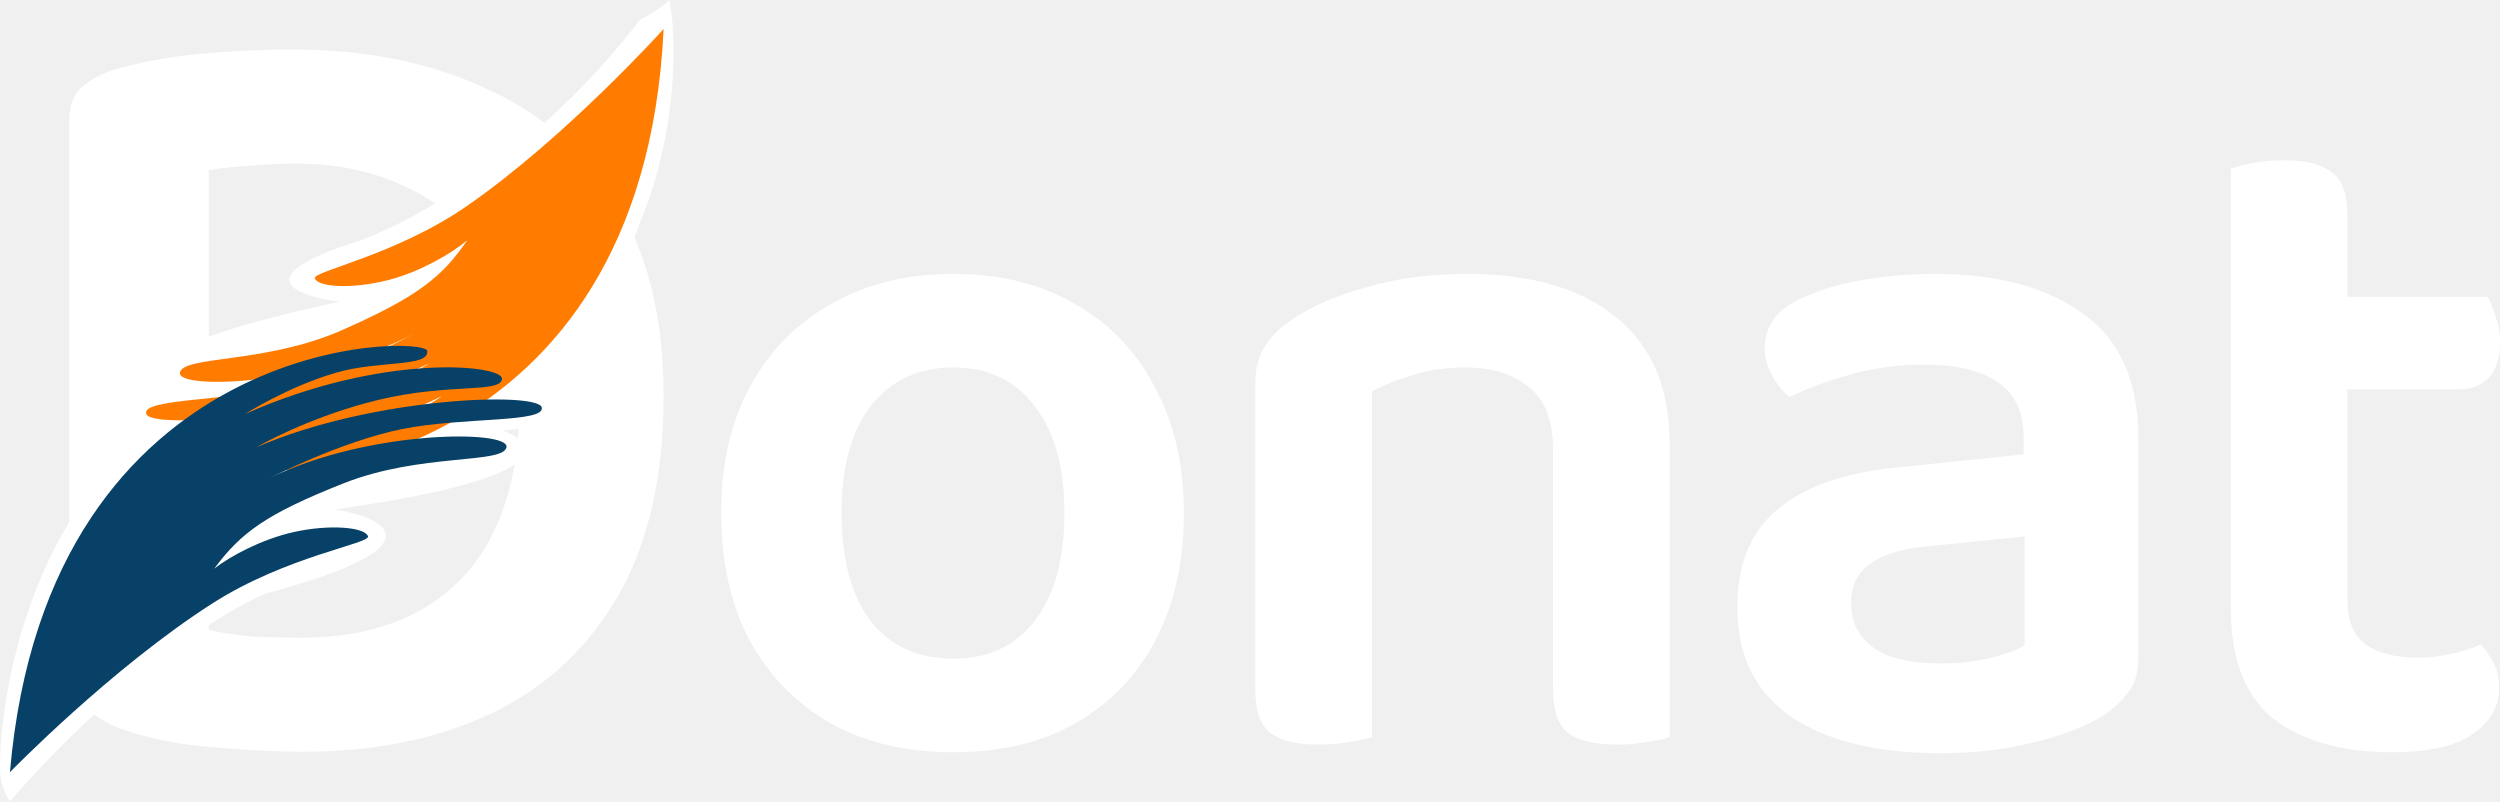
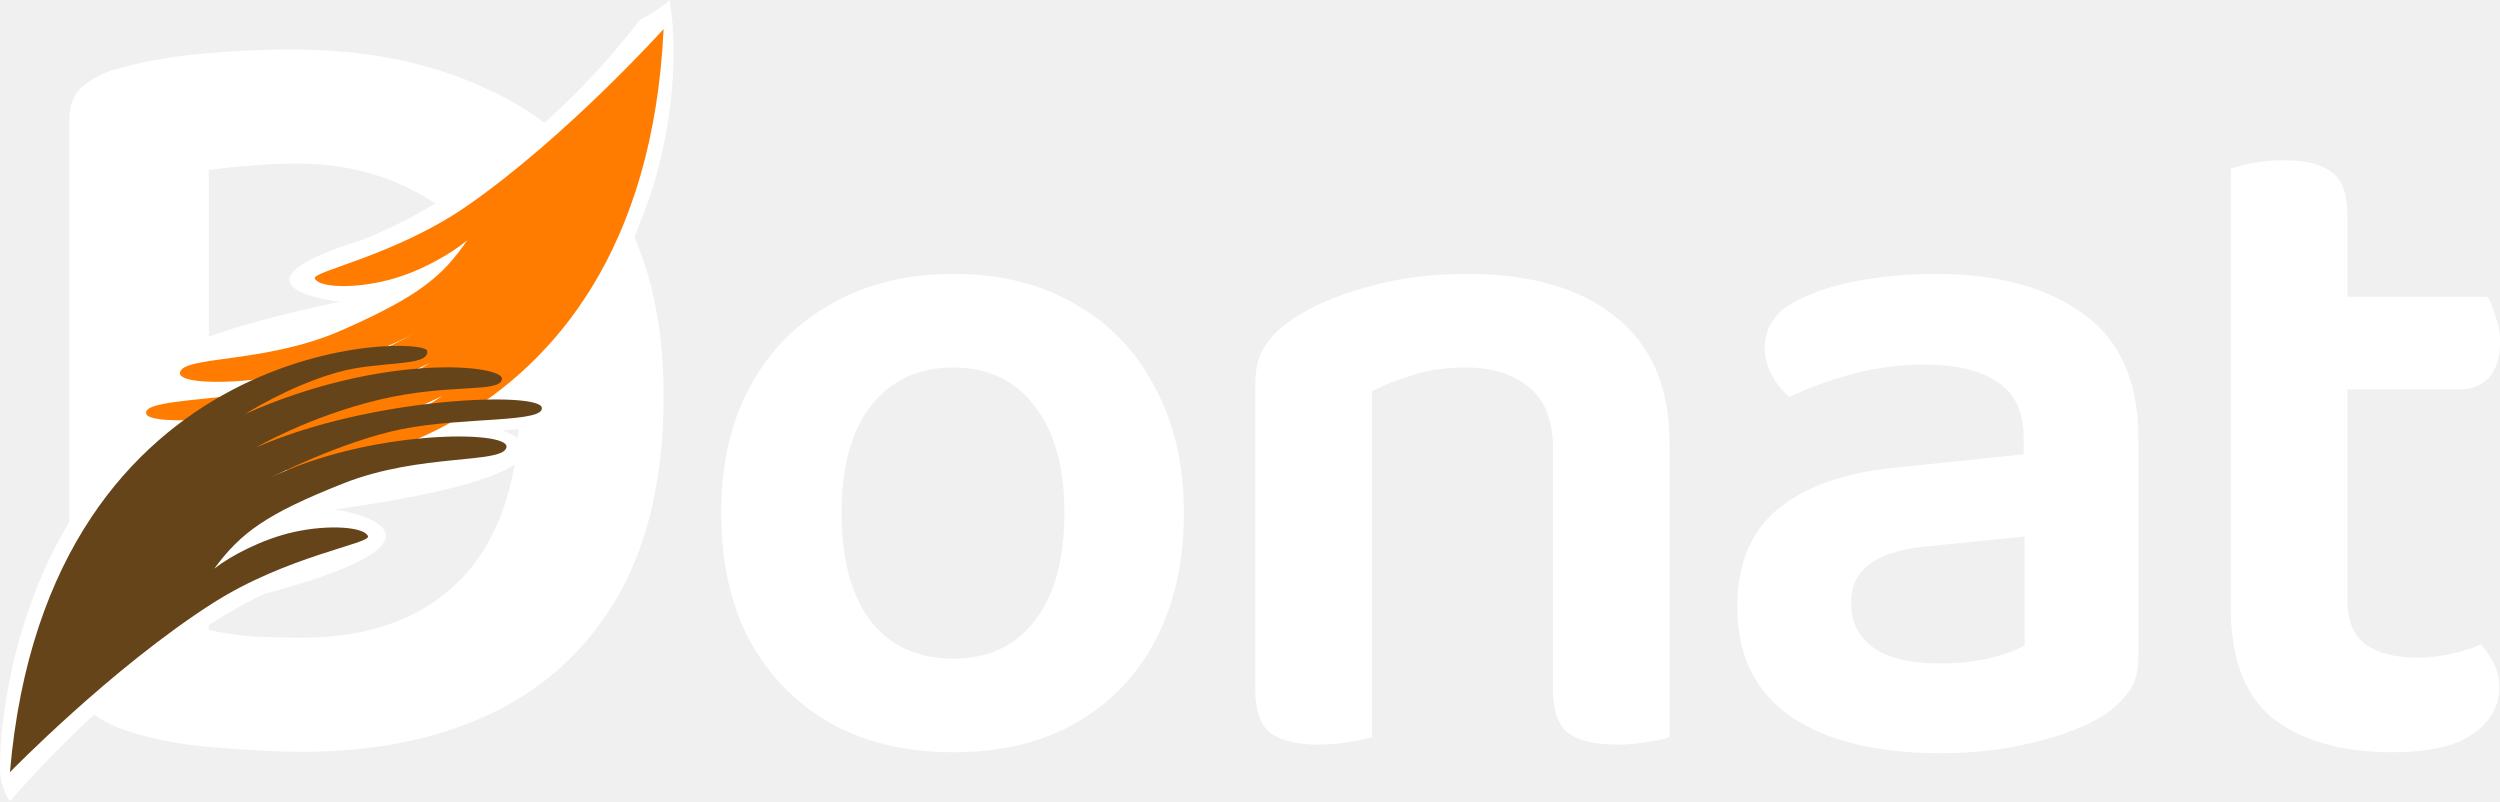
<svg xmlns="http://www.w3.org/2000/svg" width="156" height="50" viewBox="0 0 156 50" fill="none">
  <path d="M32.434 24.861C32.434 21.451 31.812 18.686 30.569 16.566C29.372 14.4 27.715 12.81 25.597 11.796C23.525 10.736 21.154 10.206 18.484 10.206C17.472 10.206 16.505 10.252 15.584 10.345C14.709 10.391 13.858 10.483 13.029 10.621V39.309C13.858 39.494 14.778 39.632 15.791 39.724C16.804 39.77 17.817 39.793 18.83 39.793C23.111 39.793 26.449 38.549 28.843 36.06C31.236 33.526 32.434 29.793 32.434 24.861ZM41.411 24.723C41.411 29.7 40.467 33.848 38.579 37.166C36.692 40.438 34.068 42.881 30.707 44.494C27.346 46.107 23.387 46.913 18.83 46.913C17.311 46.913 15.515 46.821 13.443 46.637C11.372 46.498 9.461 46.13 7.712 45.531C5.456 44.747 4.328 43.388 4.328 41.452V7.51C4.328 6.635 4.558 5.966 5.019 5.506C5.525 5.045 6.17 4.676 6.952 4.4C8.656 3.893 10.497 3.547 12.477 3.363C14.502 3.178 16.39 3.086 18.139 3.086C22.789 3.086 26.84 3.893 30.293 5.506C33.792 7.073 36.508 9.446 38.441 12.626C40.421 15.806 41.411 19.838 41.411 24.723Z" fill="white" />
  <path d="M8.91 27.16C1.783 33.086 0.002 43.416 0.002 47.84C-0.03 48.827 0.398 49.691 0.616 50C7.497 42.099 14.131 38.066 16.589 37.037C27.647 34.074 24.063 32.304 20.889 31.79C34.89 29.815 33.685 27.675 31.333 26.852C36.493 26.605 34.712 24.691 33.176 23.765C36.862 21.049 39.217 16.049 39.934 13.889C42.391 7.963 42.186 2.16 41.777 0C41.285 0.494 40.343 1.029 39.934 1.235C33.299 9.877 25.292 14.095 22.118 15.123C15.237 17.346 18.637 18.518 21.196 18.827C8.418 21.543 8.91 23.457 10.753 24.074C7.312 24.321 8.09 26.235 8.91 27.16Z" fill="white" />
  <path d="M41.41 1.81C41.41 1.81 35.362 8.524 29.186 12.82C24.684 15.951 19.47 16.923 19.648 17.374C19.87 17.941 22.08 18.043 24.288 17.46C26.247 16.944 28.174 15.823 29.16 14.986C27.581 17.305 26.033 18.533 21.296 20.619C16.559 22.705 11.344 22.185 11.226 23.269C11.109 24.354 19.846 24.021 25.865 20.797C25.865 20.797 21.511 23.242 17.767 24.144C14.023 25.045 8.829 24.864 9.126 25.83C9.423 26.795 19.676 26.092 26.815 22.662C26.815 22.662 23.67 24.674 19.329 25.902C14.988 27.13 11.746 26.598 11.668 27.495C11.589 28.393 19.104 28.89 27.598 24.708C27.598 24.708 24.988 26.526 21.98 27.514C19.348 28.379 16.25 28.049 16.396 29.069C16.542 30.09 40.095 29.42 41.41 1.81Z" fill="#ff7c00" />
-   <path d="M0.62 48.184C0.62 48.184 6.921 41.706 13.258 37.649C17.877 34.693 23.124 33.922 22.964 33.464C22.763 32.889 20.559 32.703 18.33 33.2C16.353 33.642 14.384 34.687 13.367 35.486C15.034 33.23 16.627 32.062 21.441 30.159C26.255 28.255 31.446 28.975 31.605 27.896C31.764 26.816 23.02 26.815 16.882 29.806C16.882 29.806 21.327 27.529 25.103 26.771C28.878 26.014 34.062 26.393 33.802 25.417C33.543 24.442 23.27 24.751 16.005 27.906C16.005 27.906 19.225 26.016 23.609 24.954C27.994 23.893 31.214 24.549 31.326 23.655C31.439 22.762 23.95 21.977 15.301 25.831C15.301 25.831 17.979 24.114 21.023 23.242C23.685 22.479 26.768 22.927 26.662 21.902C26.556 20.877 2.993 20.645 0.62 48.184Z" fill="#074167" />
+   <path d="M0.62 48.184C0.62 48.184 6.921 41.706 13.258 37.649C17.877 34.693 23.124 33.922 22.964 33.464C22.763 32.889 20.559 32.703 18.33 33.2C16.353 33.642 14.384 34.687 13.367 35.486C15.034 33.23 16.627 32.062 21.441 30.159C26.255 28.255 31.446 28.975 31.605 27.896C31.764 26.816 23.02 26.815 16.882 29.806C16.882 29.806 21.327 27.529 25.103 26.771C28.878 26.014 34.062 26.393 33.802 25.417C33.543 24.442 23.27 24.751 16.005 27.906C16.005 27.906 19.225 26.016 23.609 24.954C27.994 23.893 31.214 24.549 31.326 23.655C31.439 22.762 23.95 21.977 15.301 25.831C15.301 25.831 17.979 24.114 21.023 23.242C23.685 22.479 26.768 22.927 26.662 21.902C26.556 20.877 2.993 20.645 0.62 48.184Z" fill="#66441a" />
  <path d="M73.874 31.985C73.874 35.044 73.282 37.705 72.099 39.969C70.915 42.194 69.239 43.922 67.07 45.153C64.94 46.345 62.416 46.94 59.497 46.94C56.579 46.94 54.035 46.345 51.865 45.153C49.696 43.922 48 42.194 46.778 39.969C45.594 37.745 45.003 35.084 45.003 31.985C45.003 28.927 45.614 26.286 46.837 24.061C48.059 21.837 49.755 20.129 51.925 18.937C54.094 17.706 56.618 17.09 59.497 17.09C62.376 17.09 64.881 17.706 67.011 18.937C69.18 20.129 70.856 21.857 72.04 24.121C73.262 26.345 73.874 28.967 73.874 31.985ZM59.497 22.929C57.328 22.929 55.612 23.724 54.35 25.312C53.128 26.901 52.516 29.126 52.516 31.985C52.516 34.925 53.128 37.189 54.35 38.778C55.573 40.327 57.289 41.101 59.497 41.101C61.666 41.101 63.362 40.307 64.585 38.718C65.808 37.129 66.419 34.885 66.419 31.985C66.419 29.165 65.808 26.961 64.585 25.372C63.362 23.743 61.666 22.929 59.497 22.929Z" fill="white" />
  <path d="M104.184 27.696V33.475H96.907V27.994C96.907 26.246 96.414 24.975 95.428 24.18C94.442 23.346 93.121 22.929 91.464 22.929C90.242 22.929 89.137 23.088 88.151 23.406C87.205 23.684 86.357 24.021 85.607 24.419V33.475H78.33V23.942C78.33 22.989 78.528 22.214 78.922 21.618C79.317 20.983 79.908 20.407 80.697 19.89C81.88 19.096 83.399 18.441 85.252 17.924C87.145 17.368 89.236 17.09 91.523 17.09C95.507 17.09 98.603 17.984 100.812 19.771C103.06 21.559 104.184 24.2 104.184 27.696ZM78.33 30.556H85.607V45.987C85.292 46.106 84.838 46.206 84.247 46.285C83.655 46.404 83.004 46.464 82.294 46.464C80.953 46.464 79.948 46.225 79.277 45.749C78.646 45.232 78.33 44.339 78.33 43.068V30.556ZM96.907 30.556H104.184V45.987C103.908 46.106 103.454 46.206 102.823 46.285C102.232 46.404 101.601 46.464 100.93 46.464C99.55 46.464 98.524 46.225 97.854 45.749C97.223 45.232 96.907 44.339 96.907 43.068V30.556Z" fill="white" />
  <path d="M121.069 41.399C122.252 41.399 123.317 41.28 124.264 41.042C125.21 40.803 125.9 40.545 126.334 40.267V33.475L120.477 34.071C118.86 34.19 117.618 34.547 116.75 35.143C115.922 35.699 115.508 36.533 115.508 37.646C115.508 38.798 115.961 39.711 116.868 40.386C117.776 41.062 119.176 41.399 121.069 41.399ZM120.773 17.09C124.638 17.09 127.715 17.924 130.002 19.593C132.29 21.221 133.434 23.803 133.434 27.338V41.042C133.434 41.995 133.197 42.75 132.724 43.306C132.29 43.862 131.718 44.359 131.008 44.795C129.904 45.431 128.504 45.947 126.808 46.345C125.112 46.782 123.199 47 121.069 47C117.125 47 114.029 46.245 111.781 44.736C109.532 43.187 108.408 40.903 108.408 37.884C108.408 35.223 109.237 33.197 110.893 31.807C112.589 30.377 115.034 29.503 118.229 29.185L126.275 28.351V27.279C126.275 25.69 125.723 24.538 124.619 23.823C123.554 23.108 122.035 22.75 120.063 22.75C118.525 22.75 117.026 22.949 115.567 23.346C114.108 23.743 112.806 24.22 111.662 24.776C111.268 24.458 110.913 24.021 110.597 23.465C110.282 22.909 110.124 22.333 110.124 21.738C110.124 20.308 110.913 19.255 112.491 18.58C113.595 18.063 114.877 17.686 116.336 17.448C117.835 17.209 119.314 17.09 120.773 17.09Z" fill="white" />
  <path d="M139.201 30.377H146.478V37.407C146.478 38.718 146.852 39.652 147.602 40.208C148.391 40.764 149.495 41.042 150.915 41.042C151.546 41.042 152.216 40.962 152.926 40.803C153.676 40.645 154.307 40.446 154.82 40.208C155.096 40.526 155.352 40.903 155.589 41.34C155.825 41.777 155.944 42.313 155.944 42.949C155.944 44.1 155.391 45.054 154.287 45.808C153.222 46.563 151.546 46.94 149.258 46.94C146.143 46.94 143.677 46.245 141.863 44.855C140.088 43.425 139.201 41.121 139.201 37.944V30.377ZM143.638 24.299V18.52H155.234C155.391 18.798 155.549 19.195 155.707 19.712C155.904 20.228 156.003 20.764 156.003 21.32C156.003 22.314 155.766 23.068 155.293 23.584C154.82 24.061 154.208 24.299 153.459 24.299H143.638ZM146.478 31.985H139.201V10.536C139.516 10.417 139.97 10.298 140.562 10.179C141.193 10.06 141.843 10 142.514 10C143.894 10 144.9 10.258 145.531 10.775C146.162 11.251 146.478 12.125 146.478 13.396V31.985Z" fill="white" />
</svg>
